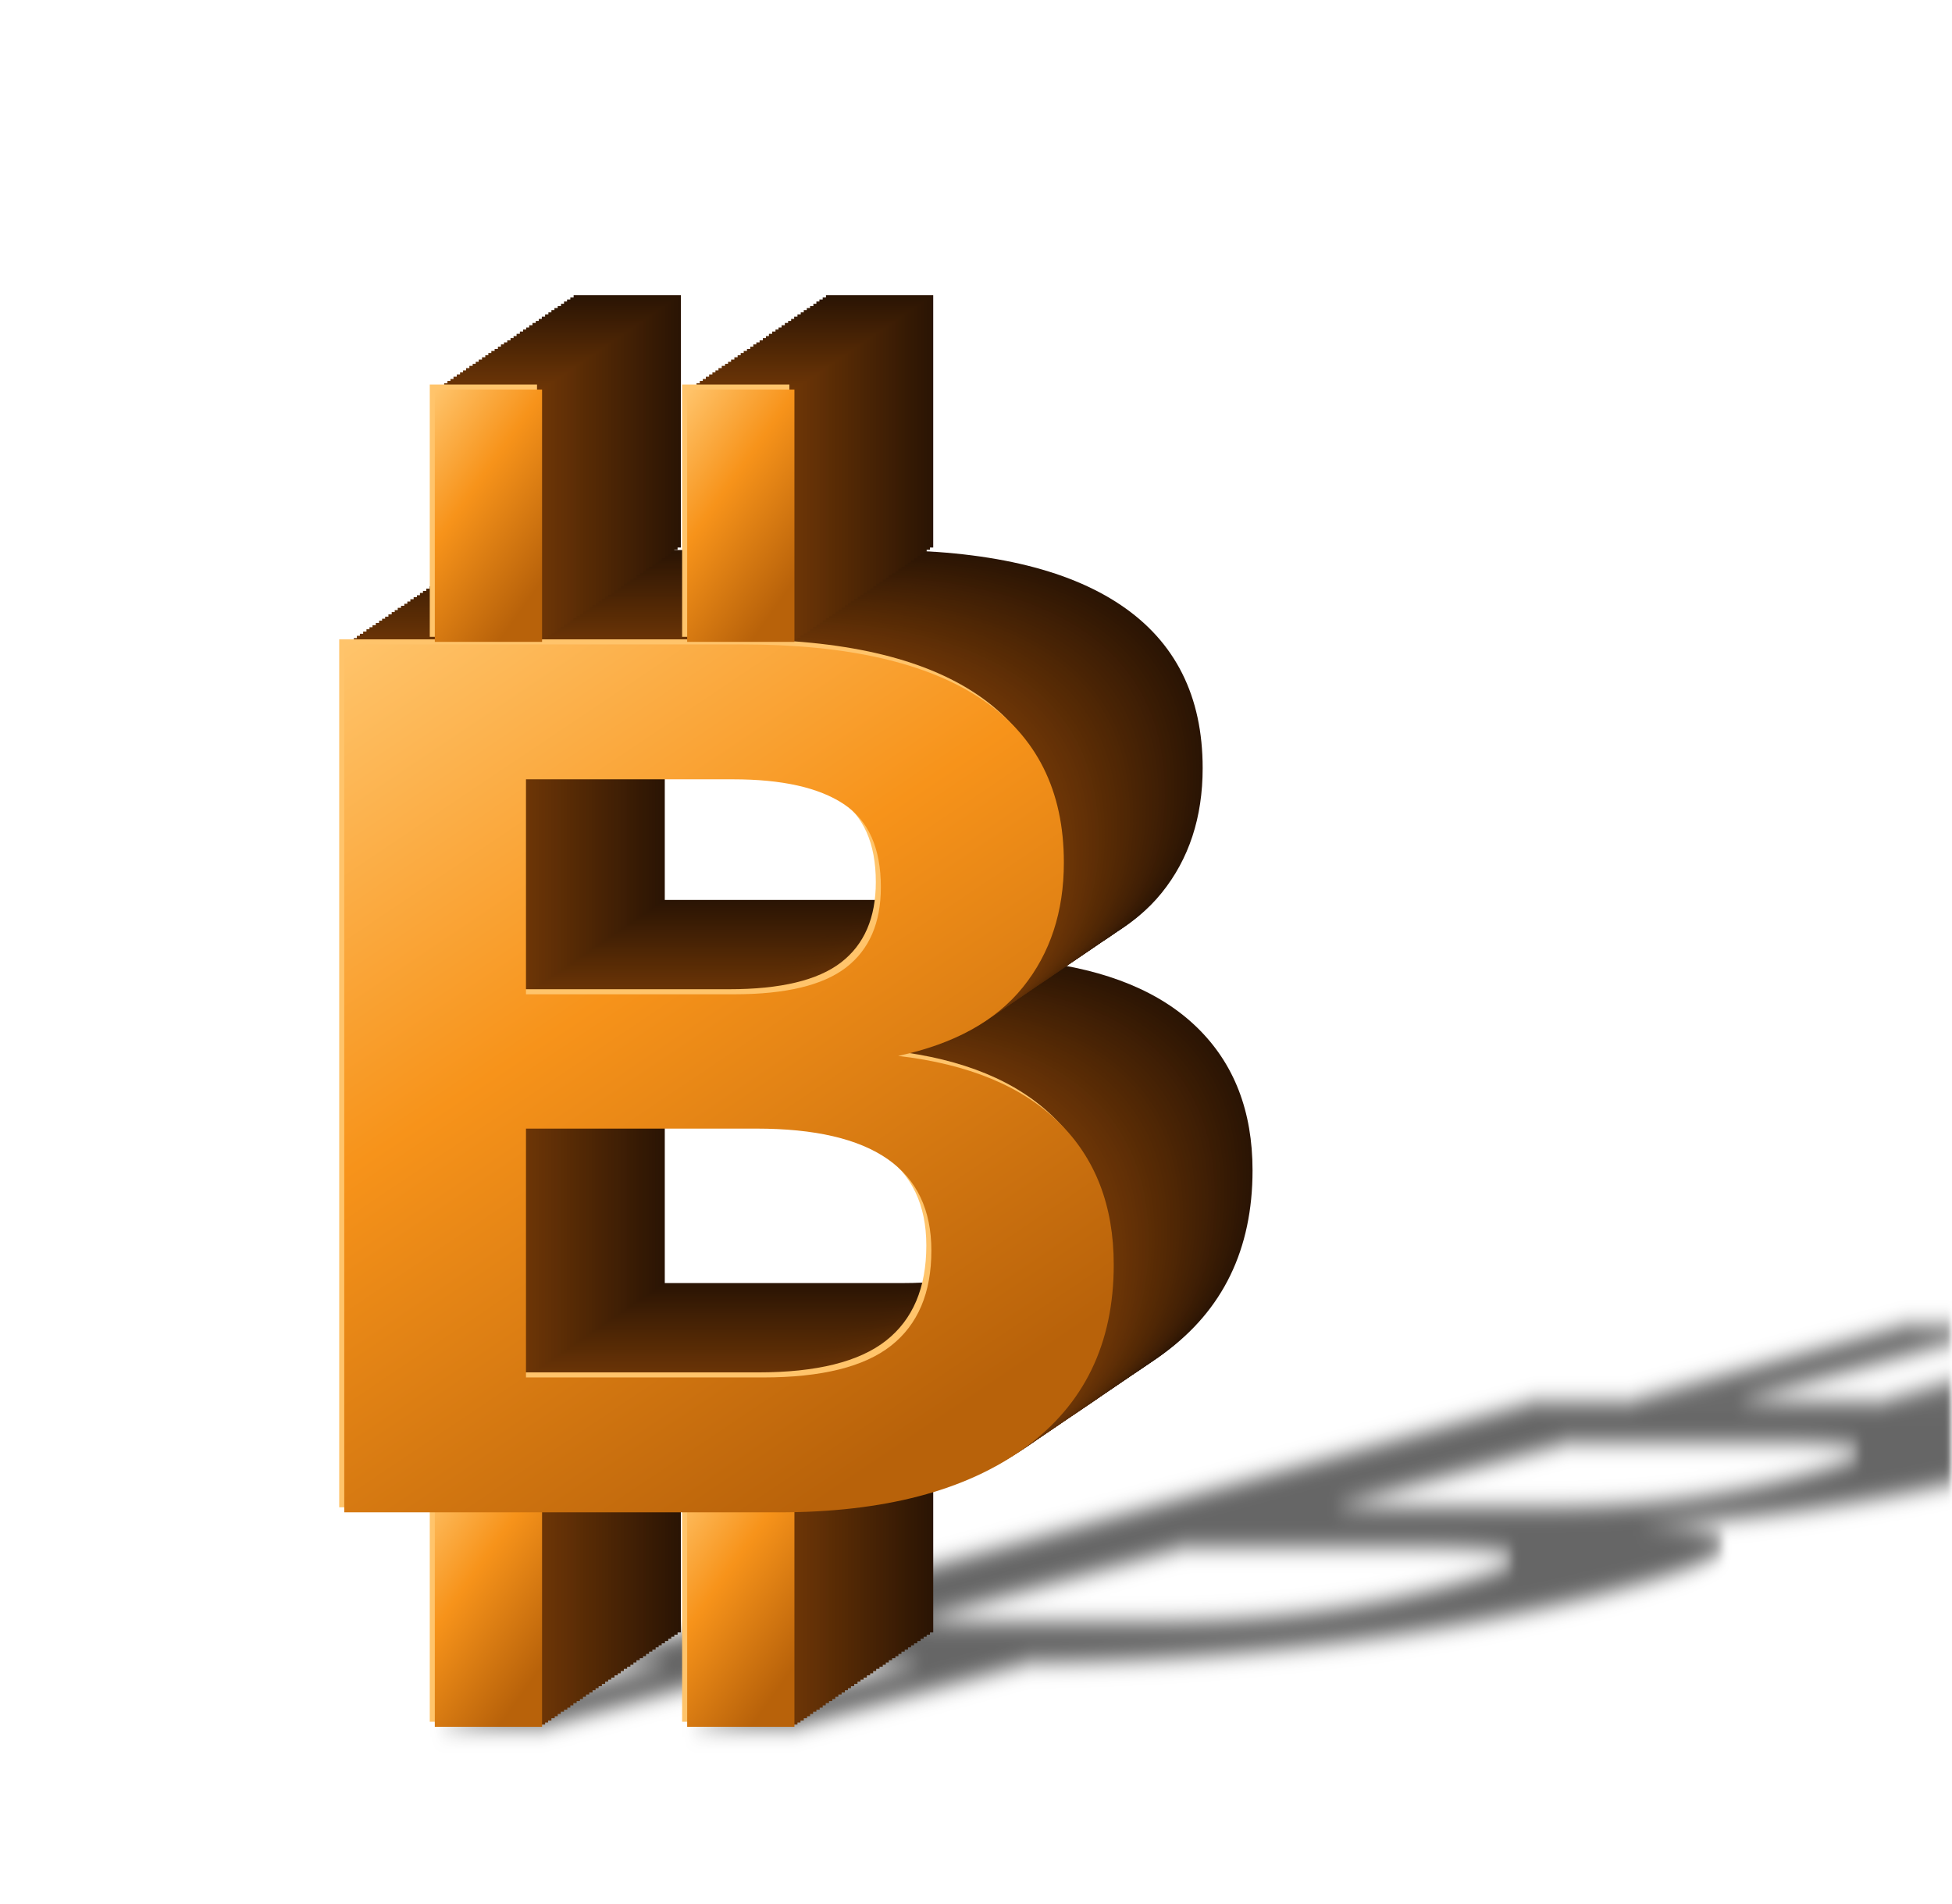
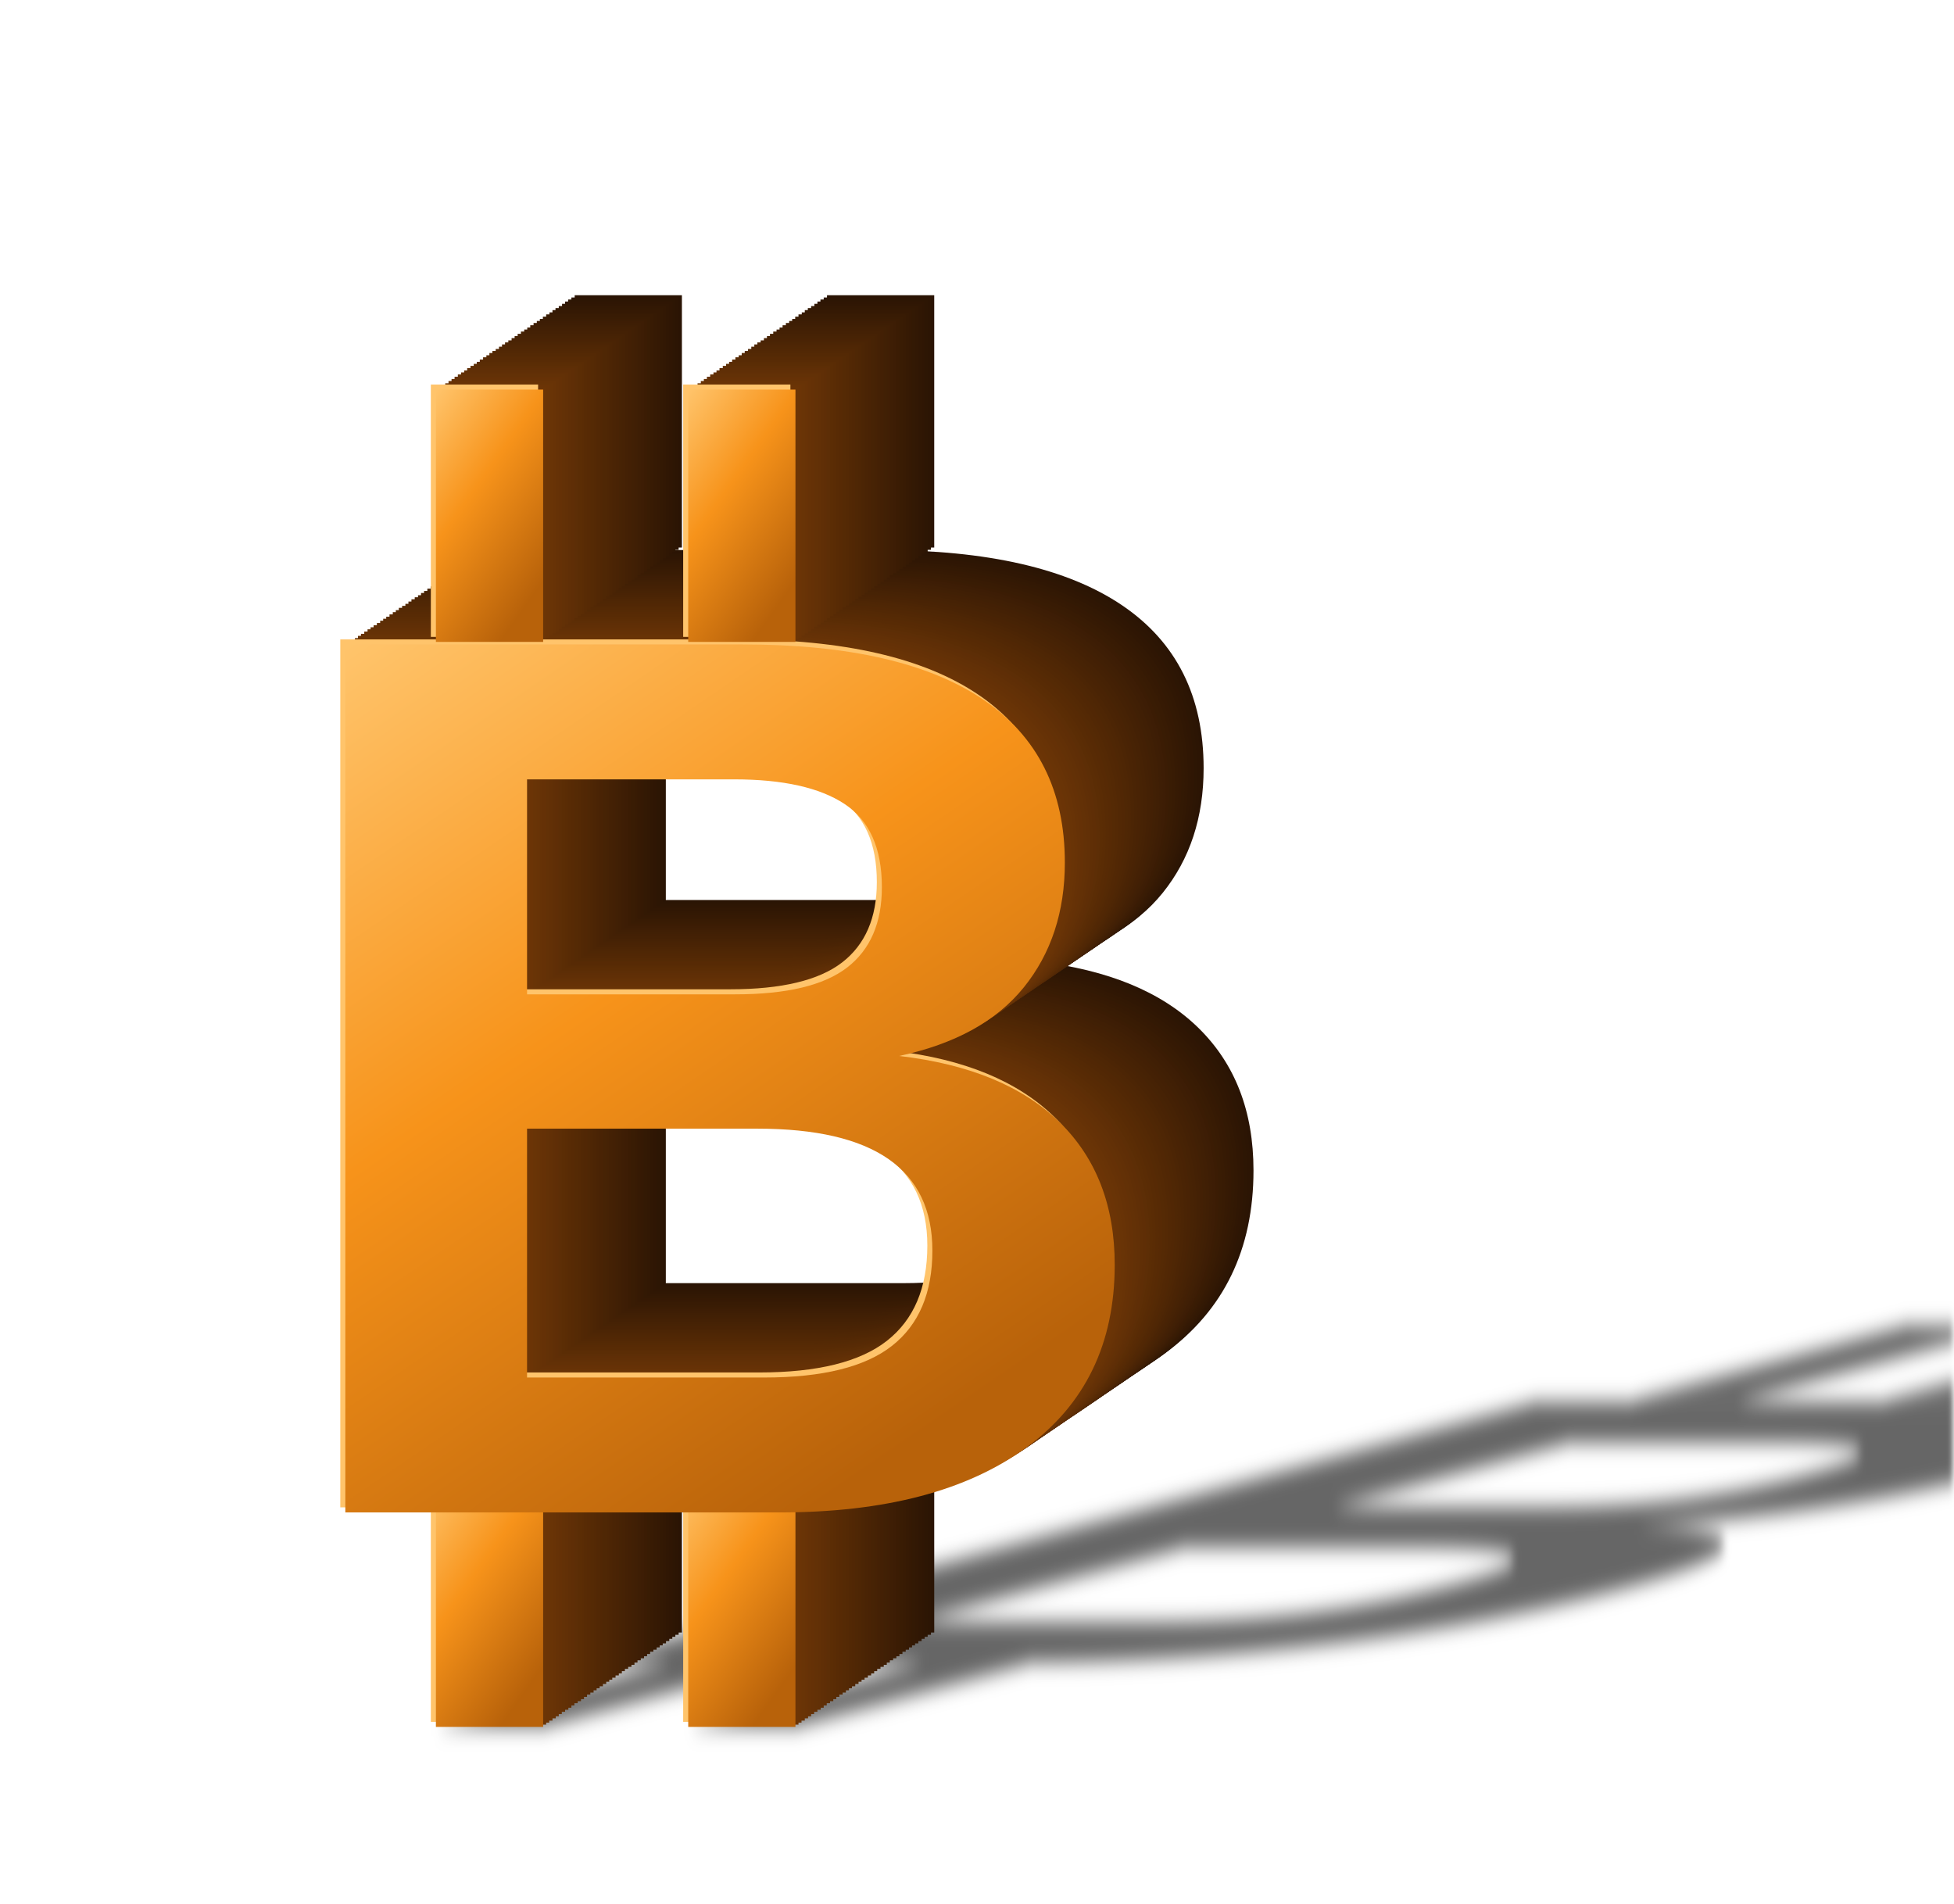
- <svg xmlns="http://www.w3.org/2000/svg" viewBox="826.5 145.6 773.5 754.4">
+ <svg xmlns="http://www.w3.org/2000/svg" width="774" height="754" viewBox="826.5 145.6 773.5 754.4">
  <defs>
    <filter id="o-grana" x="0" y="0" width="100%" height="100%">
      <feTurbulence type="fractalNoise" baseFrequency=".9" numOctaves="2" seed="3" />
      <feColorMatrix values="0 0 0 0 0 0 0 0 0 0 0 0 0 0 0 0 0 0 .55 0" />
    </filter>
    <filter id="o-metallo" x="0" y="0" width="100%" height="100%">
      <feTurbulence type="fractalNoise" baseFrequency="1.4" numOctaves="2" seed="8" />
      <feColorMatrix values="0 0 0 0 1 0 0 0 0 .85 0 0 0 0 .6 0 0 0 .7 -.2" />
      <feComposite in2="SourceGraphic" operator="in" />
    </filter>
    <filter id="o-blur" x="-50%" y="-50%" width="200%" height="200%">
      <feGaussianBlur stdDeviation="14" />
    </filter>
    <filter id="o-blur2" x="-50%" y="-50%" width="200%" height="200%">
      <feGaussianBlur stdDeviation="4" />
    </filter>
    <linearGradient id="o-lato" x1="0" x2="1">
      <stop offset="0" stop-color="#b8620a" />
      <stop offset=".22" stop-color="#ffc46b" />
      <stop offset=".5" stop-color="#f7931a" />
      <stop offset=".85" stop-color="#b8620a" />
      <stop offset="1" stop-color="#6e3606" />
    </linearGradient>
    <radialGradient id="o-faccia" cx=".35" cy=".3" r=".8">
      <stop offset="0" stop-color="#ffc46b" />
      <stop offset=".55" stop-color="#f7931a" />
      <stop offset="1" stop-color="#b8620a" />
    </radialGradient>
    <linearGradient id="o-taglio" x1="0" x2="1">
      <stop offset="0" stop-color="#6e3606" />
      <stop offset=".45" stop-color="#b8620a" />
      <stop offset="1" stop-color="#3d1d03" />
    </linearGradient>
    <radialGradient id="o-luce" cx=".3" cy=".25" r=".6">
      <stop offset="0" stop-color="#fff" stop-opacity=".55" />
      <stop offset="1" stop-color="#fff" stop-opacity="0" />
    </radialGradient>
    <radialGradient id="o-spot" cx=".5" cy=".5" r=".5">
      <stop offset="0" stop-color="#f7931a" stop-opacity=".34" />
      <stop offset=".5" stop-color="#f7931a" stop-opacity=".12" />
      <stop offset="1" stop-color="#f7931a" stop-opacity="0" />
    </radialGradient>
    <radialGradient id="o-spot2" cx=".5" cy=".5" r=".5">
      <stop offset="0" stop-color="#6cc3e0" stop-opacity=".12" />
      <stop offset="1" stop-color="#6cc3e0" stop-opacity="0" />
    </radialGradient>
  </defs>
  <defs>
    <linearGradient id="o-bf" x1="0" y1="0" x2=".6" y2="1">
      <stop offset="0" stop-color="#ffc46b" />
      <stop offset=".45" stop-color="#f7931a" />
      <stop offset="1" stop-color="#b8620a" />
    </linearGradient>
    <linearGradient id="o-af" x1="0" y1="0" x2="1" y2="1">
      <stop offset="0" stop-color="#6cc3e0" />
      <stop offset="1" stop-color="#1f5f7a" />
    </linearGradient>
    <radialGradient id="o-sf" cx=".34" cy=".3" r=".8">
      <stop offset="0" stop-color="#fffaf0" />
      <stop offset=".45" stop-color="#efe3c8" />
      <stop offset="1" stop-color="#8a7b5e" />
    </radialGradient>
  </defs>
  <g transform="translate(0 830.0) matrix(1 0 -1.1 0.3 0 0) translate(0 -830.0)" opacity="0.6" filter="url(#o-blur)">
    <g fill="#000">
      <rect x="998.8" y="300.0" width="42.5" height="100.0" />
      <rect x="998.8" y="730.0" width="42.5" height="100.0" />
      <rect x="1098.8" y="300.0" width="42.5" height="100.0" />
      <rect x="1098.8" y="730.0" width="42.5" height="100.0" />
      <text x="1110.0" y="745.0" text-anchor="middle" font-family="'Arial Black', Archivo, 'Helvetica Neue', Arial, sans-serif" font-weight="900" font-size="500.0">B</text>
    </g>
  </g>
  <g fill="#2a1404">
    <rect x="1053.8" y="262.6" width="42.5" height="100.0" />
    <rect x="1053.8" y="692.6" width="42.5" height="100.0" />
    <rect x="1153.8" y="262.6" width="42.5" height="100.0" />
    <rect x="1153.8" y="692.6" width="42.5" height="100.0" />
    <text x="1165.0" y="707.6" text-anchor="middle" font-family="'Arial Black', Archivo, 'Helvetica Neue', Arial, sans-serif" font-weight="900" font-size="500.0">B</text>
  </g>
  <g fill="#2c1504">
    <rect x="1052.5" y="263.5" width="42.5" height="100.0" />
    <rect x="1052.5" y="693.5" width="42.5" height="100.0" />
    <rect x="1152.5" y="263.5" width="42.5" height="100.0" />
    <rect x="1152.5" y="693.5" width="42.5" height="100.0" />
    <text x="1163.8" y="708.5" text-anchor="middle" font-family="'Arial Black', Archivo, 'Helvetica Neue', Arial, sans-serif" font-weight="900" font-size="500.0">B</text>
  </g>
  <g fill="#2d1604">
    <rect x="1051.2" y="264.3" width="42.5" height="100.0" />
    <rect x="1051.2" y="694.3" width="42.5" height="100.0" />
    <rect x="1151.2" y="264.3" width="42.5" height="100.0" />
    <rect x="1151.2" y="694.3" width="42.5" height="100.0" />
    <text x="1162.5" y="709.3" text-anchor="middle" font-family="'Arial Black', Archivo, 'Helvetica Neue', Arial, sans-serif" font-weight="900" font-size="500.0">B</text>
  </g>
  <g fill="#2f1604">
    <rect x="1050.0" y="265.1" width="42.5" height="100.0" />
    <rect x="1050.0" y="695.1" width="42.5" height="100.0" />
    <rect x="1150.0" y="265.1" width="42.5" height="100.0" />
    <rect x="1150.0" y="695.1" width="42.5" height="100.0" />
    <text x="1161.2" y="710.1" text-anchor="middle" font-family="'Arial Black', Archivo, 'Helvetica Neue', Arial, sans-serif" font-weight="900" font-size="500.0">B</text>
  </g>
  <g fill="#301704">
    <rect x="1048.8" y="266.0" width="42.5" height="100.0" />
    <rect x="1048.8" y="696.0" width="42.5" height="100.0" />
    <rect x="1148.8" y="266.0" width="42.5" height="100.0" />
    <rect x="1148.8" y="696.0" width="42.5" height="100.0" />
    <text x="1160.0" y="711.0" text-anchor="middle" font-family="'Arial Black', Archivo, 'Helvetica Neue', Arial, sans-serif" font-weight="900" font-size="500.0">B</text>
  </g>
  <g fill="#321804">
    <rect x="1047.5" y="266.9" width="42.5" height="100.0" />
    <rect x="1047.5" y="696.9" width="42.5" height="100.0" />
    <rect x="1147.5" y="266.9" width="42.5" height="100.0" />
    <rect x="1147.5" y="696.9" width="42.5" height="100.0" />
    <text x="1158.8" y="711.9" text-anchor="middle" font-family="'Arial Black', Archivo, 'Helvetica Neue', Arial, sans-serif" font-weight="900" font-size="500.0">B</text>
  </g>
  <g fill="#331904">
    <rect x="1046.2" y="267.7" width="42.5" height="100.0" />
    <rect x="1046.2" y="697.7" width="42.5" height="100.0" />
    <rect x="1146.2" y="267.7" width="42.5" height="100.0" />
    <rect x="1146.2" y="697.7" width="42.5" height="100.0" />
    <text x="1157.5" y="712.7" text-anchor="middle" font-family="'Arial Black', Archivo, 'Helvetica Neue', Arial, sans-serif" font-weight="900" font-size="500.0">B</text>
  </g>
  <g fill="#351904">
    <rect x="1045.0" y="268.5" width="42.5" height="100.0" />
    <rect x="1045.0" y="698.5" width="42.5" height="100.0" />
    <rect x="1145.0" y="268.5" width="42.5" height="100.0" />
    <rect x="1145.0" y="698.5" width="42.5" height="100.0" />
    <text x="1156.2" y="713.5" text-anchor="middle" font-family="'Arial Black', Archivo, 'Helvetica Neue', Arial, sans-serif" font-weight="900" font-size="500.0">B</text>
  </g>
  <g fill="#361a04">
    <rect x="1043.8" y="269.4" width="42.5" height="100.0" />
    <rect x="1043.8" y="699.4" width="42.5" height="100.0" />
    <rect x="1143.8" y="269.4" width="42.5" height="100.0" />
    <rect x="1143.8" y="699.4" width="42.5" height="100.0" />
    <text x="1155.0" y="714.4" text-anchor="middle" font-family="'Arial Black', Archivo, 'Helvetica Neue', Arial, sans-serif" font-weight="900" font-size="500.0">B</text>
  </g>
  <g fill="#381b04">
    <rect x="1042.5" y="270.2" width="42.5" height="100.0" />
    <rect x="1042.5" y="700.2" width="42.5" height="100.0" />
    <rect x="1142.5" y="270.2" width="42.5" height="100.0" />
    <rect x="1142.5" y="700.2" width="42.5" height="100.0" />
    <text x="1153.8" y="715.2" text-anchor="middle" font-family="'Arial Black', Archivo, 'Helvetica Neue', Arial, sans-serif" font-weight="900" font-size="500.0">B</text>
  </g>
  <g fill="#391c04">
    <rect x="1041.2" y="271.1" width="42.5" height="100.0" />
    <rect x="1041.2" y="701.1" width="42.5" height="100.0" />
    <rect x="1141.2" y="271.1" width="42.5" height="100.0" />
    <rect x="1141.2" y="701.1" width="42.5" height="100.0" />
    <text x="1152.5" y="716.1" text-anchor="middle" font-family="'Arial Black', Archivo, 'Helvetica Neue', Arial, sans-serif" font-weight="900" font-size="500.0">B</text>
  </g>
  <g fill="#3b1c04">
    <rect x="1040.0" y="272.0" width="42.5" height="100.0" />
    <rect x="1040.0" y="702.0" width="42.5" height="100.0" />
    <rect x="1140.0" y="272.0" width="42.5" height="100.0" />
    <rect x="1140.0" y="702.0" width="42.5" height="100.0" />
    <text x="1151.2" y="717.0" text-anchor="middle" font-family="'Arial Black', Archivo, 'Helvetica Neue', Arial, sans-serif" font-weight="900" font-size="500.0">B</text>
  </g>
  <g fill="#3d1d05">
    <rect x="1038.8" y="272.8" width="42.5" height="100.0" />
    <rect x="1038.8" y="702.8" width="42.5" height="100.0" />
    <rect x="1138.8" y="272.8" width="42.5" height="100.0" />
    <rect x="1138.8" y="702.8" width="42.5" height="100.0" />
    <text x="1150.0" y="717.8" text-anchor="middle" font-family="'Arial Black', Archivo, 'Helvetica Neue', Arial, sans-serif" font-weight="900" font-size="500.0">B</text>
  </g>
  <g fill="#3e1e05">
    <rect x="1037.5" y="273.6" width="42.5" height="100.0" />
    <rect x="1037.5" y="703.6" width="42.5" height="100.0" />
    <rect x="1137.5" y="273.6" width="42.5" height="100.0" />
    <rect x="1137.5" y="703.6" width="42.5" height="100.0" />
    <text x="1148.8" y="718.6" text-anchor="middle" font-family="'Arial Black', Archivo, 'Helvetica Neue', Arial, sans-serif" font-weight="900" font-size="500.0">B</text>
  </g>
  <g fill="#401f05">
    <rect x="1036.2" y="274.5" width="42.5" height="100.0" />
    <rect x="1036.2" y="704.5" width="42.5" height="100.0" />
    <rect x="1136.2" y="274.5" width="42.5" height="100.0" />
    <rect x="1136.2" y="704.5" width="42.5" height="100.0" />
    <text x="1147.5" y="719.5" text-anchor="middle" font-family="'Arial Black', Archivo, 'Helvetica Neue', Arial, sans-serif" font-weight="900" font-size="500.0">B</text>
  </g>
  <g fill="#412005">
    <rect x="1035.0" y="275.4" width="42.5" height="100.0" />
    <rect x="1035.0" y="705.4" width="42.5" height="100.0" />
    <rect x="1135.0" y="275.4" width="42.5" height="100.0" />
    <rect x="1135.0" y="705.4" width="42.5" height="100.0" />
    <text x="1146.2" y="720.4" text-anchor="middle" font-family="'Arial Black', Archivo, 'Helvetica Neue', Arial, sans-serif" font-weight="900" font-size="500.0">B</text>
  </g>
  <g fill="#432005">
    <rect x="1033.8" y="276.2" width="42.5" height="100.0" />
    <rect x="1033.8" y="706.2" width="42.5" height="100.0" />
    <rect x="1133.8" y="276.2" width="42.5" height="100.0" />
    <rect x="1133.8" y="706.2" width="42.5" height="100.0" />
    <text x="1145.0" y="721.2" text-anchor="middle" font-family="'Arial Black', Archivo, 'Helvetica Neue', Arial, sans-serif" font-weight="900" font-size="500.0">B</text>
  </g>
  <g fill="#442105">
    <rect x="1032.5" y="277.0" width="42.5" height="100.0" />
    <rect x="1032.5" y="707.0" width="42.5" height="100.0" />
    <rect x="1132.5" y="277.0" width="42.5" height="100.0" />
    <rect x="1132.5" y="707.0" width="42.5" height="100.0" />
    <text x="1143.8" y="722.0" text-anchor="middle" font-family="'Arial Black', Archivo, 'Helvetica Neue', Arial, sans-serif" font-weight="900" font-size="500.0">B</text>
  </g>
  <g fill="#462205">
    <rect x="1031.2" y="277.9" width="42.5" height="100.0" />
    <rect x="1031.2" y="707.9" width="42.5" height="100.0" />
    <rect x="1131.2" y="277.9" width="42.5" height="100.0" />
    <rect x="1131.2" y="707.9" width="42.5" height="100.0" />
    <text x="1142.5" y="722.9" text-anchor="middle" font-family="'Arial Black', Archivo, 'Helvetica Neue', Arial, sans-serif" font-weight="900" font-size="500.0">B</text>
  </g>
  <g fill="#472305">
    <rect x="1030.0" y="278.8" width="42.5" height="100.0" />
    <rect x="1030.0" y="708.8" width="42.5" height="100.0" />
    <rect x="1130.0" y="278.8" width="42.5" height="100.0" />
    <rect x="1130.0" y="708.8" width="42.5" height="100.0" />
    <text x="1141.2" y="723.8" text-anchor="middle" font-family="'Arial Black', Archivo, 'Helvetica Neue', Arial, sans-serif" font-weight="900" font-size="500.0">B</text>
  </g>
  <g fill="#492305">
    <rect x="1028.8" y="279.6" width="42.5" height="100.0" />
    <rect x="1028.8" y="709.6" width="42.5" height="100.0" />
    <rect x="1128.8" y="279.6" width="42.5" height="100.0" />
    <rect x="1128.8" y="709.6" width="42.5" height="100.0" />
    <text x="1140.0" y="724.6" text-anchor="middle" font-family="'Arial Black', Archivo, 'Helvetica Neue', Arial, sans-serif" font-weight="900" font-size="500.0">B</text>
  </g>
  <g fill="#4a2405">
    <rect x="1027.5" y="280.5" width="42.5" height="100.0" />
    <rect x="1027.5" y="710.5" width="42.5" height="100.0" />
    <rect x="1127.5" y="280.5" width="42.5" height="100.0" />
    <rect x="1127.5" y="710.5" width="42.5" height="100.0" />
    <text x="1138.8" y="725.5" text-anchor="middle" font-family="'Arial Black', Archivo, 'Helvetica Neue', Arial, sans-serif" font-weight="900" font-size="500.0">B</text>
  </g>
  <g fill="#4c2505">
    <rect x="1026.2" y="281.3" width="42.5" height="100.0" />
    <rect x="1026.2" y="711.3" width="42.5" height="100.0" />
    <rect x="1126.2" y="281.3" width="42.5" height="100.0" />
    <rect x="1126.2" y="711.3" width="42.5" height="100.0" />
    <text x="1137.5" y="726.3" text-anchor="middle" font-family="'Arial Black', Archivo, 'Helvetica Neue', Arial, sans-serif" font-weight="900" font-size="500.0">B</text>
  </g>
  <g fill="#4e2605">
    <rect x="1025.0" y="282.1" width="42.5" height="100.0" />
    <rect x="1025.0" y="712.1" width="42.5" height="100.0" />
    <rect x="1125.0" y="282.1" width="42.5" height="100.0" />
    <rect x="1125.0" y="712.1" width="42.5" height="100.0" />
    <text x="1136.2" y="727.1" text-anchor="middle" font-family="'Arial Black', Archivo, 'Helvetica Neue', Arial, sans-serif" font-weight="900" font-size="500.0">B</text>
  </g>
  <g fill="#4f2705">
    <rect x="1023.8" y="283.0" width="42.5" height="100.0" />
    <rect x="1023.8" y="713.0" width="42.5" height="100.0" />
    <rect x="1123.8" y="283.0" width="42.5" height="100.0" />
    <rect x="1123.8" y="713.0" width="42.5" height="100.0" />
    <text x="1135.0" y="728.0" text-anchor="middle" font-family="'Arial Black', Archivo, 'Helvetica Neue', Arial, sans-serif" font-weight="900" font-size="500.0">B</text>
  </g>
  <g fill="#512705">
    <rect x="1022.5" y="283.9" width="42.5" height="100.0" />
    <rect x="1022.5" y="713.9" width="42.5" height="100.0" />
    <rect x="1122.5" y="283.9" width="42.5" height="100.0" />
    <rect x="1122.5" y="713.9" width="42.5" height="100.0" />
    <text x="1133.8" y="728.9" text-anchor="middle" font-family="'Arial Black', Archivo, 'Helvetica Neue', Arial, sans-serif" font-weight="900" font-size="500.0">B</text>
  </g>
  <g fill="#522805">
    <rect x="1021.2" y="284.7" width="42.5" height="100.0" />
    <rect x="1021.2" y="714.7" width="42.5" height="100.0" />
    <rect x="1121.2" y="284.7" width="42.5" height="100.0" />
    <rect x="1121.2" y="714.7" width="42.5" height="100.0" />
    <text x="1132.5" y="729.7" text-anchor="middle" font-family="'Arial Black', Archivo, 'Helvetica Neue', Arial, sans-serif" font-weight="900" font-size="500.0">B</text>
  </g>
  <g fill="#542905">
    <rect x="1020.0" y="285.5" width="42.5" height="100.0" />
    <rect x="1020.0" y="715.5" width="42.5" height="100.0" />
    <rect x="1120.0" y="285.5" width="42.5" height="100.0" />
    <rect x="1120.0" y="715.5" width="42.5" height="100.0" />
    <text x="1131.2" y="730.5" text-anchor="middle" font-family="'Arial Black', Archivo, 'Helvetica Neue', Arial, sans-serif" font-weight="900" font-size="500.0">B</text>
  </g>
  <g fill="#552a05">
    <rect x="1018.8" y="286.4" width="42.5" height="100.0" />
    <rect x="1018.8" y="716.4" width="42.5" height="100.0" />
    <rect x="1118.8" y="286.4" width="42.5" height="100.0" />
    <rect x="1118.8" y="716.4" width="42.5" height="100.0" />
    <text x="1130.0" y="731.4" text-anchor="middle" font-family="'Arial Black', Archivo, 'Helvetica Neue', Arial, sans-serif" font-weight="900" font-size="500.0">B</text>
  </g>
  <g fill="#572a05">
    <rect x="1017.5" y="287.2" width="42.5" height="100.0" />
    <rect x="1017.5" y="717.2" width="42.5" height="100.0" />
    <rect x="1117.5" y="287.2" width="42.5" height="100.0" />
    <rect x="1117.5" y="717.2" width="42.5" height="100.0" />
    <text x="1128.8" y="732.2" text-anchor="middle" font-family="'Arial Black', Archivo, 'Helvetica Neue', Arial, sans-serif" font-weight="900" font-size="500.0">B</text>
  </g>
  <g fill="#582b05">
    <rect x="1016.2" y="288.1" width="42.5" height="100.0" />
    <rect x="1016.2" y="718.1" width="42.5" height="100.0" />
    <rect x="1116.2" y="288.1" width="42.5" height="100.0" />
    <rect x="1116.2" y="718.1" width="42.5" height="100.0" />
    <text x="1127.5" y="733.1" text-anchor="middle" font-family="'Arial Black', Archivo, 'Helvetica Neue', Arial, sans-serif" font-weight="900" font-size="500.0">B</text>
  </g>
  <g fill="#5a2c05">
    <rect x="1015.0" y="289.0" width="42.5" height="100.0" />
    <rect x="1015.0" y="719.0" width="42.5" height="100.0" />
    <rect x="1115.0" y="289.0" width="42.5" height="100.0" />
    <rect x="1115.0" y="719.0" width="42.5" height="100.0" />
    <text x="1126.2" y="734.0" text-anchor="middle" font-family="'Arial Black', Archivo, 'Helvetica Neue', Arial, sans-serif" font-weight="900" font-size="500.0">B</text>
  </g>
  <g fill="#5b2d05">
    <rect x="1013.8" y="289.8" width="42.5" height="100.0" />
    <rect x="1013.8" y="719.8" width="42.5" height="100.0" />
    <rect x="1113.8" y="289.8" width="42.5" height="100.0" />
    <rect x="1113.8" y="719.8" width="42.5" height="100.0" />
    <text x="1125.0" y="734.8" text-anchor="middle" font-family="'Arial Black', Archivo, 'Helvetica Neue', Arial, sans-serif" font-weight="900" font-size="500.0">B</text>
  </g>
  <g fill="#5d2e06">
    <rect x="1012.5" y="290.6" width="42.5" height="100.0" />
    <rect x="1012.5" y="720.6" width="42.5" height="100.0" />
    <rect x="1112.5" y="290.6" width="42.5" height="100.0" />
    <rect x="1112.5" y="720.6" width="42.5" height="100.0" />
    <text x="1123.8" y="735.6" text-anchor="middle" font-family="'Arial Black', Archivo, 'Helvetica Neue', Arial, sans-serif" font-weight="900" font-size="500.0">B</text>
  </g>
  <g fill="#5f2e06">
    <rect x="1011.2" y="291.5" width="42.5" height="100.0" />
    <rect x="1011.2" y="721.5" width="42.5" height="100.0" />
    <rect x="1111.2" y="291.5" width="42.5" height="100.0" />
    <rect x="1111.2" y="721.5" width="42.5" height="100.0" />
    <text x="1122.5" y="736.5" text-anchor="middle" font-family="'Arial Black', Archivo, 'Helvetica Neue', Arial, sans-serif" font-weight="900" font-size="500.0">B</text>
  </g>
  <g fill="#602f06">
    <rect x="1010.0" y="292.4" width="42.5" height="100.0" />
    <rect x="1010.0" y="722.4" width="42.5" height="100.0" />
    <rect x="1110.0" y="292.4" width="42.5" height="100.0" />
    <rect x="1110.0" y="722.4" width="42.5" height="100.0" />
    <text x="1121.2" y="737.4" text-anchor="middle" font-family="'Arial Black', Archivo, 'Helvetica Neue', Arial, sans-serif" font-weight="900" font-size="500.0">B</text>
  </g>
  <g fill="#623006">
    <rect x="1008.8" y="293.2" width="42.5" height="100.0" />
    <rect x="1008.8" y="723.2" width="42.5" height="100.0" />
    <rect x="1108.8" y="293.2" width="42.5" height="100.0" />
    <rect x="1108.8" y="723.2" width="42.5" height="100.0" />
    <text x="1120.0" y="738.2" text-anchor="middle" font-family="'Arial Black', Archivo, 'Helvetica Neue', Arial, sans-serif" font-weight="900" font-size="500.0">B</text>
  </g>
  <g fill="#633106">
    <rect x="1007.5" y="294.0" width="42.5" height="100.0" />
    <rect x="1007.5" y="724.0" width="42.5" height="100.0" />
    <rect x="1107.5" y="294.0" width="42.5" height="100.0" />
    <rect x="1107.5" y="724.0" width="42.5" height="100.0" />
    <text x="1118.8" y="739.0" text-anchor="middle" font-family="'Arial Black', Archivo, 'Helvetica Neue', Arial, sans-serif" font-weight="900" font-size="500.0">B</text>
  </g>
  <g fill="#653106">
    <rect x="1006.2" y="294.9" width="42.5" height="100.0" />
    <rect x="1006.2" y="724.9" width="42.5" height="100.0" />
    <rect x="1106.2" y="294.9" width="42.5" height="100.0" />
    <rect x="1106.2" y="724.9" width="42.5" height="100.0" />
    <text x="1117.5" y="739.9" text-anchor="middle" font-family="'Arial Black', Archivo, 'Helvetica Neue', Arial, sans-serif" font-weight="900" font-size="500.0">B</text>
  </g>
  <g fill="#663206">
    <rect x="1005.0" y="295.8" width="42.5" height="100.0" />
    <rect x="1005.0" y="725.8" width="42.5" height="100.0" />
    <rect x="1105.0" y="295.8" width="42.5" height="100.0" />
    <rect x="1105.0" y="725.8" width="42.5" height="100.0" />
    <text x="1116.2" y="740.8" text-anchor="middle" font-family="'Arial Black', Archivo, 'Helvetica Neue', Arial, sans-serif" font-weight="900" font-size="500.0">B</text>
  </g>
  <g fill="#683306">
    <rect x="1003.8" y="296.6" width="42.5" height="100.0" />
    <rect x="1003.8" y="726.6" width="42.5" height="100.0" />
    <rect x="1103.8" y="296.6" width="42.5" height="100.0" />
    <rect x="1103.8" y="726.6" width="42.5" height="100.0" />
    <text x="1115.0" y="741.6" text-anchor="middle" font-family="'Arial Black', Archivo, 'Helvetica Neue', Arial, sans-serif" font-weight="900" font-size="500.0">B</text>
  </g>
  <g fill="#693406">
    <rect x="1002.5" y="297.5" width="42.5" height="100.0" />
    <rect x="1002.5" y="727.5" width="42.5" height="100.0" />
    <rect x="1102.5" y="297.5" width="42.5" height="100.0" />
    <rect x="1102.5" y="727.5" width="42.5" height="100.0" />
    <text x="1113.8" y="742.5" text-anchor="middle" font-family="'Arial Black', Archivo, 'Helvetica Neue', Arial, sans-serif" font-weight="900" font-size="500.0">B</text>
  </g>
  <g fill="#6b3406">
    <rect x="1001.2" y="298.3" width="42.5" height="100.0" />
    <rect x="1001.2" y="728.3" width="42.5" height="100.0" />
    <rect x="1101.2" y="298.3" width="42.5" height="100.0" />
    <rect x="1101.2" y="728.3" width="42.5" height="100.0" />
    <text x="1112.5" y="743.3" text-anchor="middle" font-family="'Arial Black', Archivo, 'Helvetica Neue', Arial, sans-serif" font-weight="900" font-size="500.0">B</text>
  </g>
  <g fill="#6c3506">
    <rect x="1000.0" y="299.1" width="42.5" height="100.0" />
    <rect x="1000.0" y="729.1" width="42.5" height="100.0" />
    <rect x="1100.0" y="299.1" width="42.5" height="100.0" />
    <rect x="1100.0" y="729.1" width="42.5" height="100.0" />
    <text x="1111.2" y="744.1" text-anchor="middle" font-family="'Arial Black', Archivo, 'Helvetica Neue', Arial, sans-serif" font-weight="900" font-size="500.0">B</text>
  </g>
  <g fill="#ffc46b">
    <rect x="996.8" y="298.0" width="42.5" height="100.0" />
    <rect x="996.8" y="728.0" width="42.5" height="100.0" />
    <rect x="1096.8" y="298.0" width="42.5" height="100.0" />
    <rect x="1096.8" y="728.0" width="42.5" height="100.0" />
    <text x="1108.0" y="743.0" text-anchor="middle" font-family="'Arial Black', Archivo, 'Helvetica Neue', Arial, sans-serif" font-weight="900" font-size="500.0">B</text>
  </g>
  <g fill="url(#o-bf)">
    <rect x="998.8" y="300.0" width="42.5" height="100.0" />
    <rect x="998.8" y="730.0" width="42.5" height="100.0" />
    <rect x="1098.8" y="300.0" width="42.5" height="100.0" />
    <rect x="1098.8" y="730.0" width="42.5" height="100.0" />
    <text x="1110.0" y="745.0" text-anchor="middle" font-family="'Arial Black', Archivo, 'Helvetica Neue', Arial, sans-serif" font-weight="900" font-size="500.0">B</text>
  </g>
</svg>
